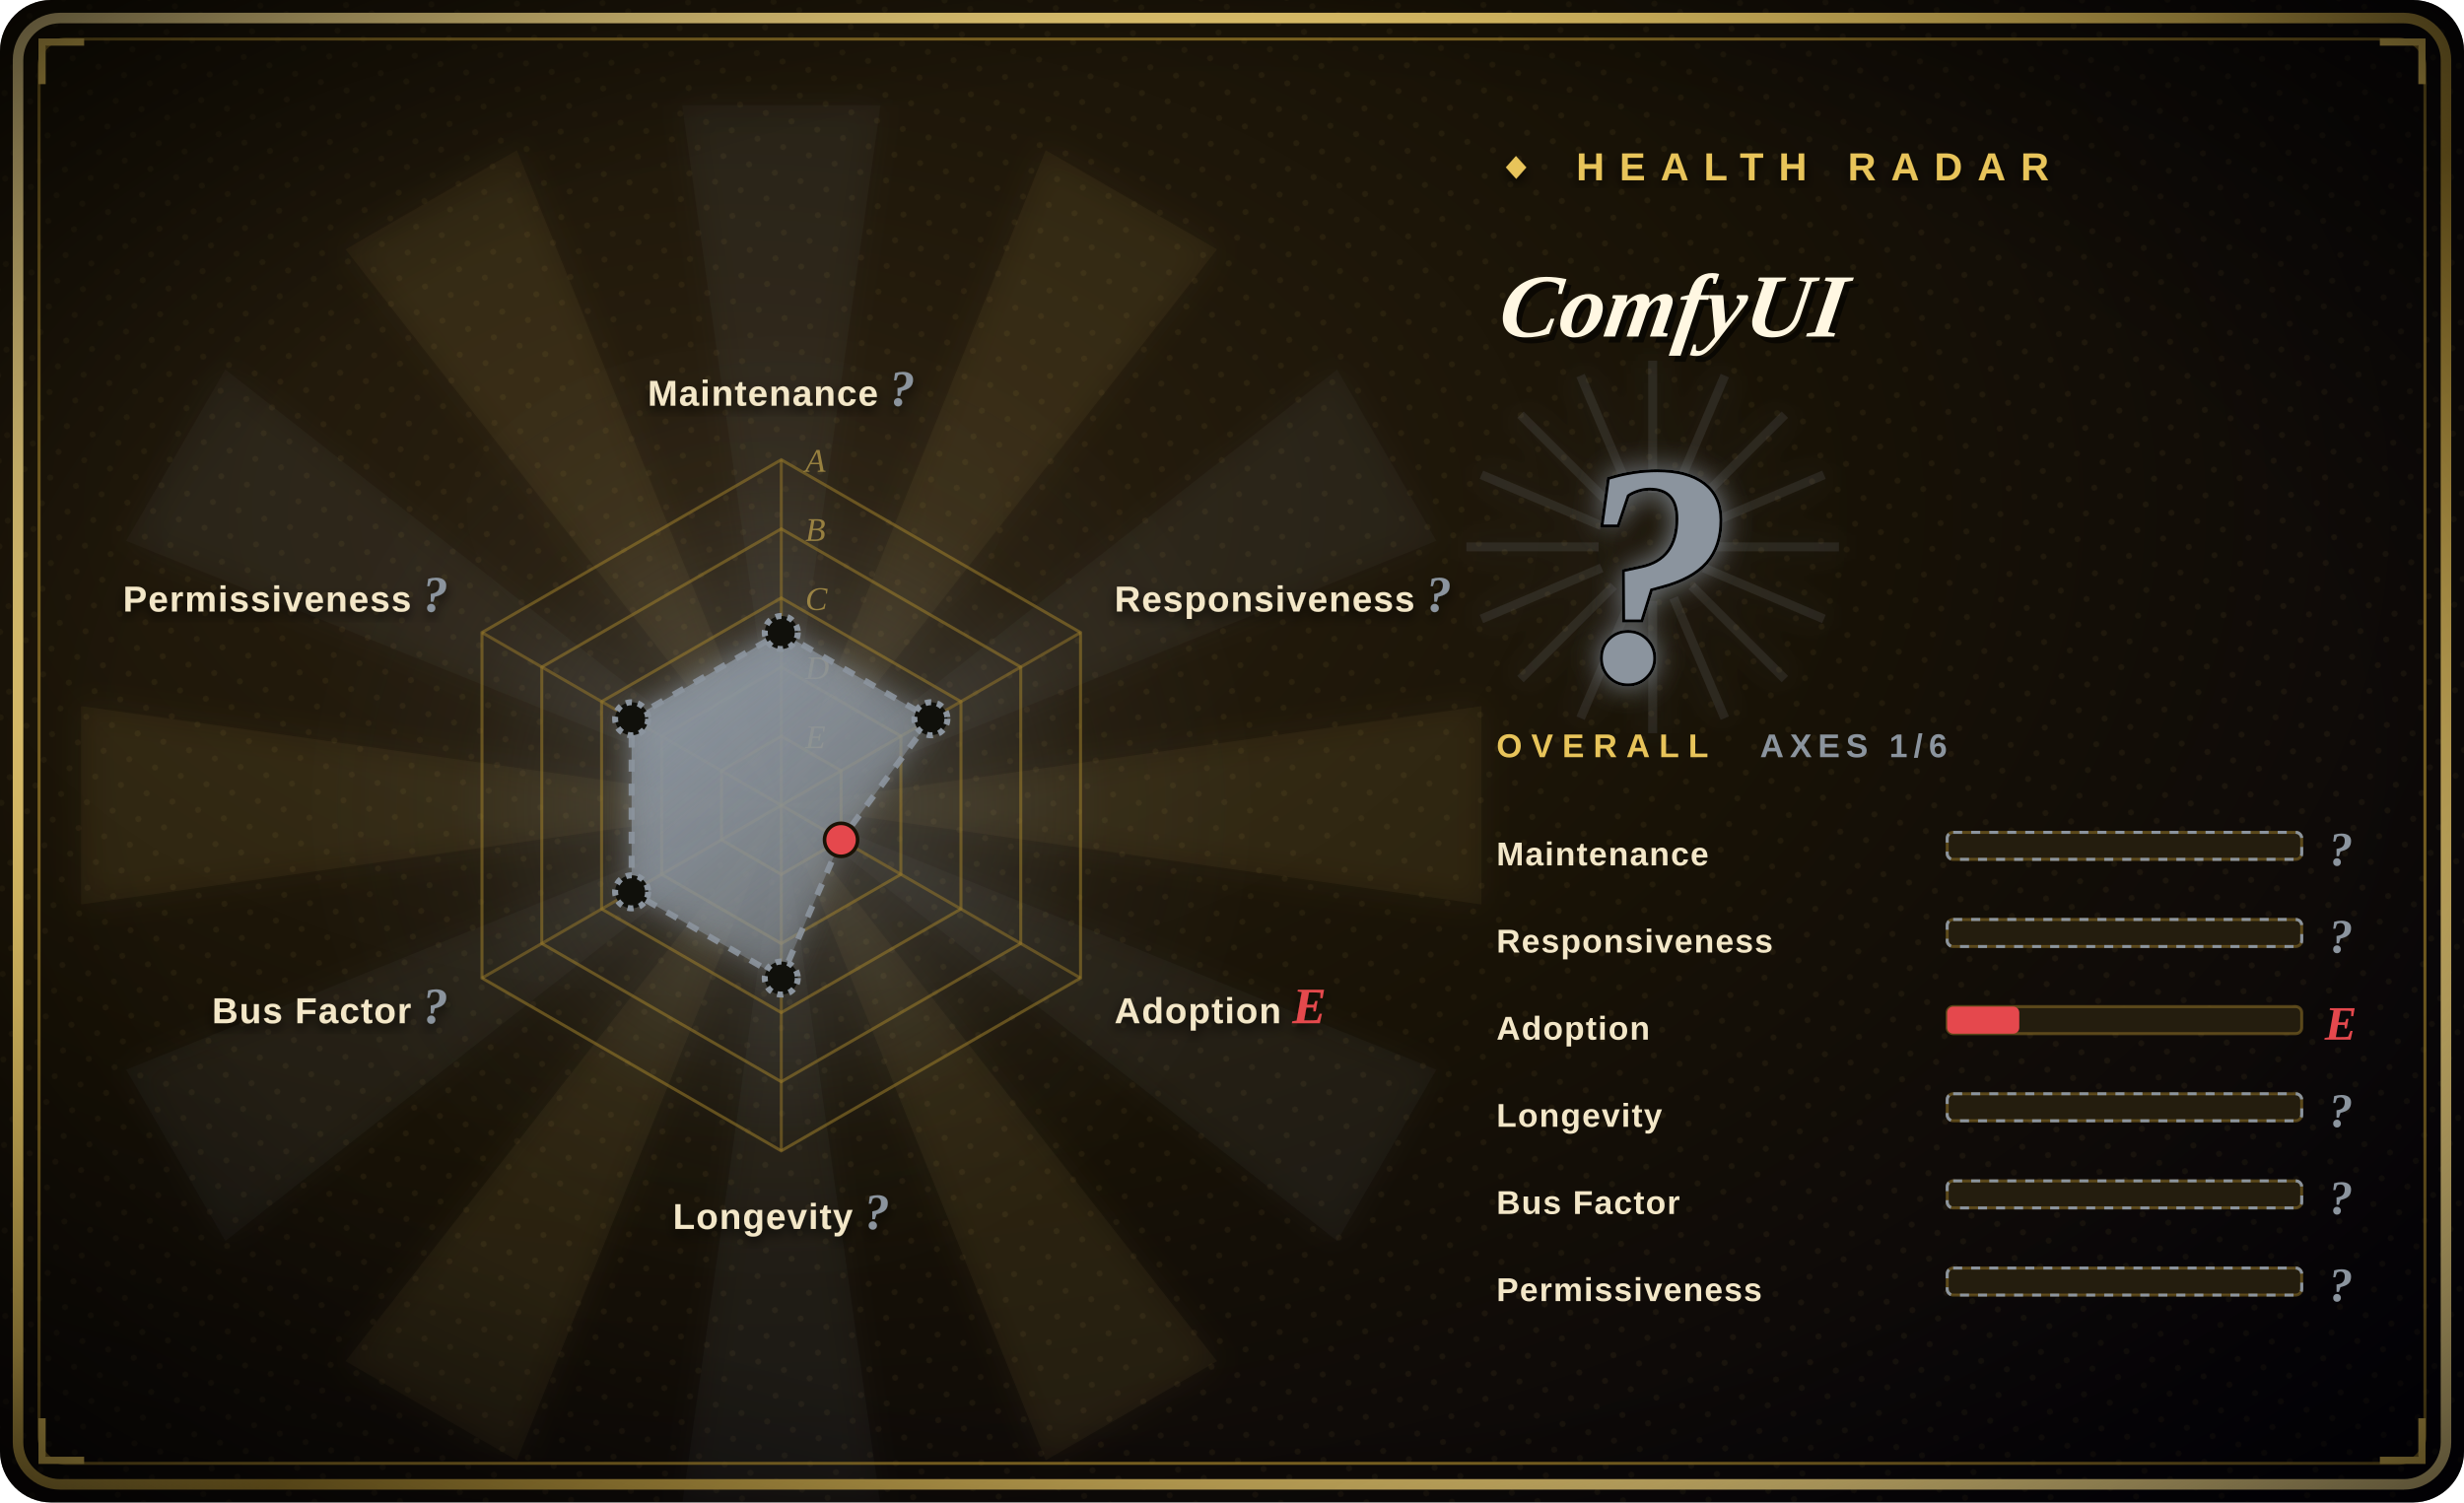
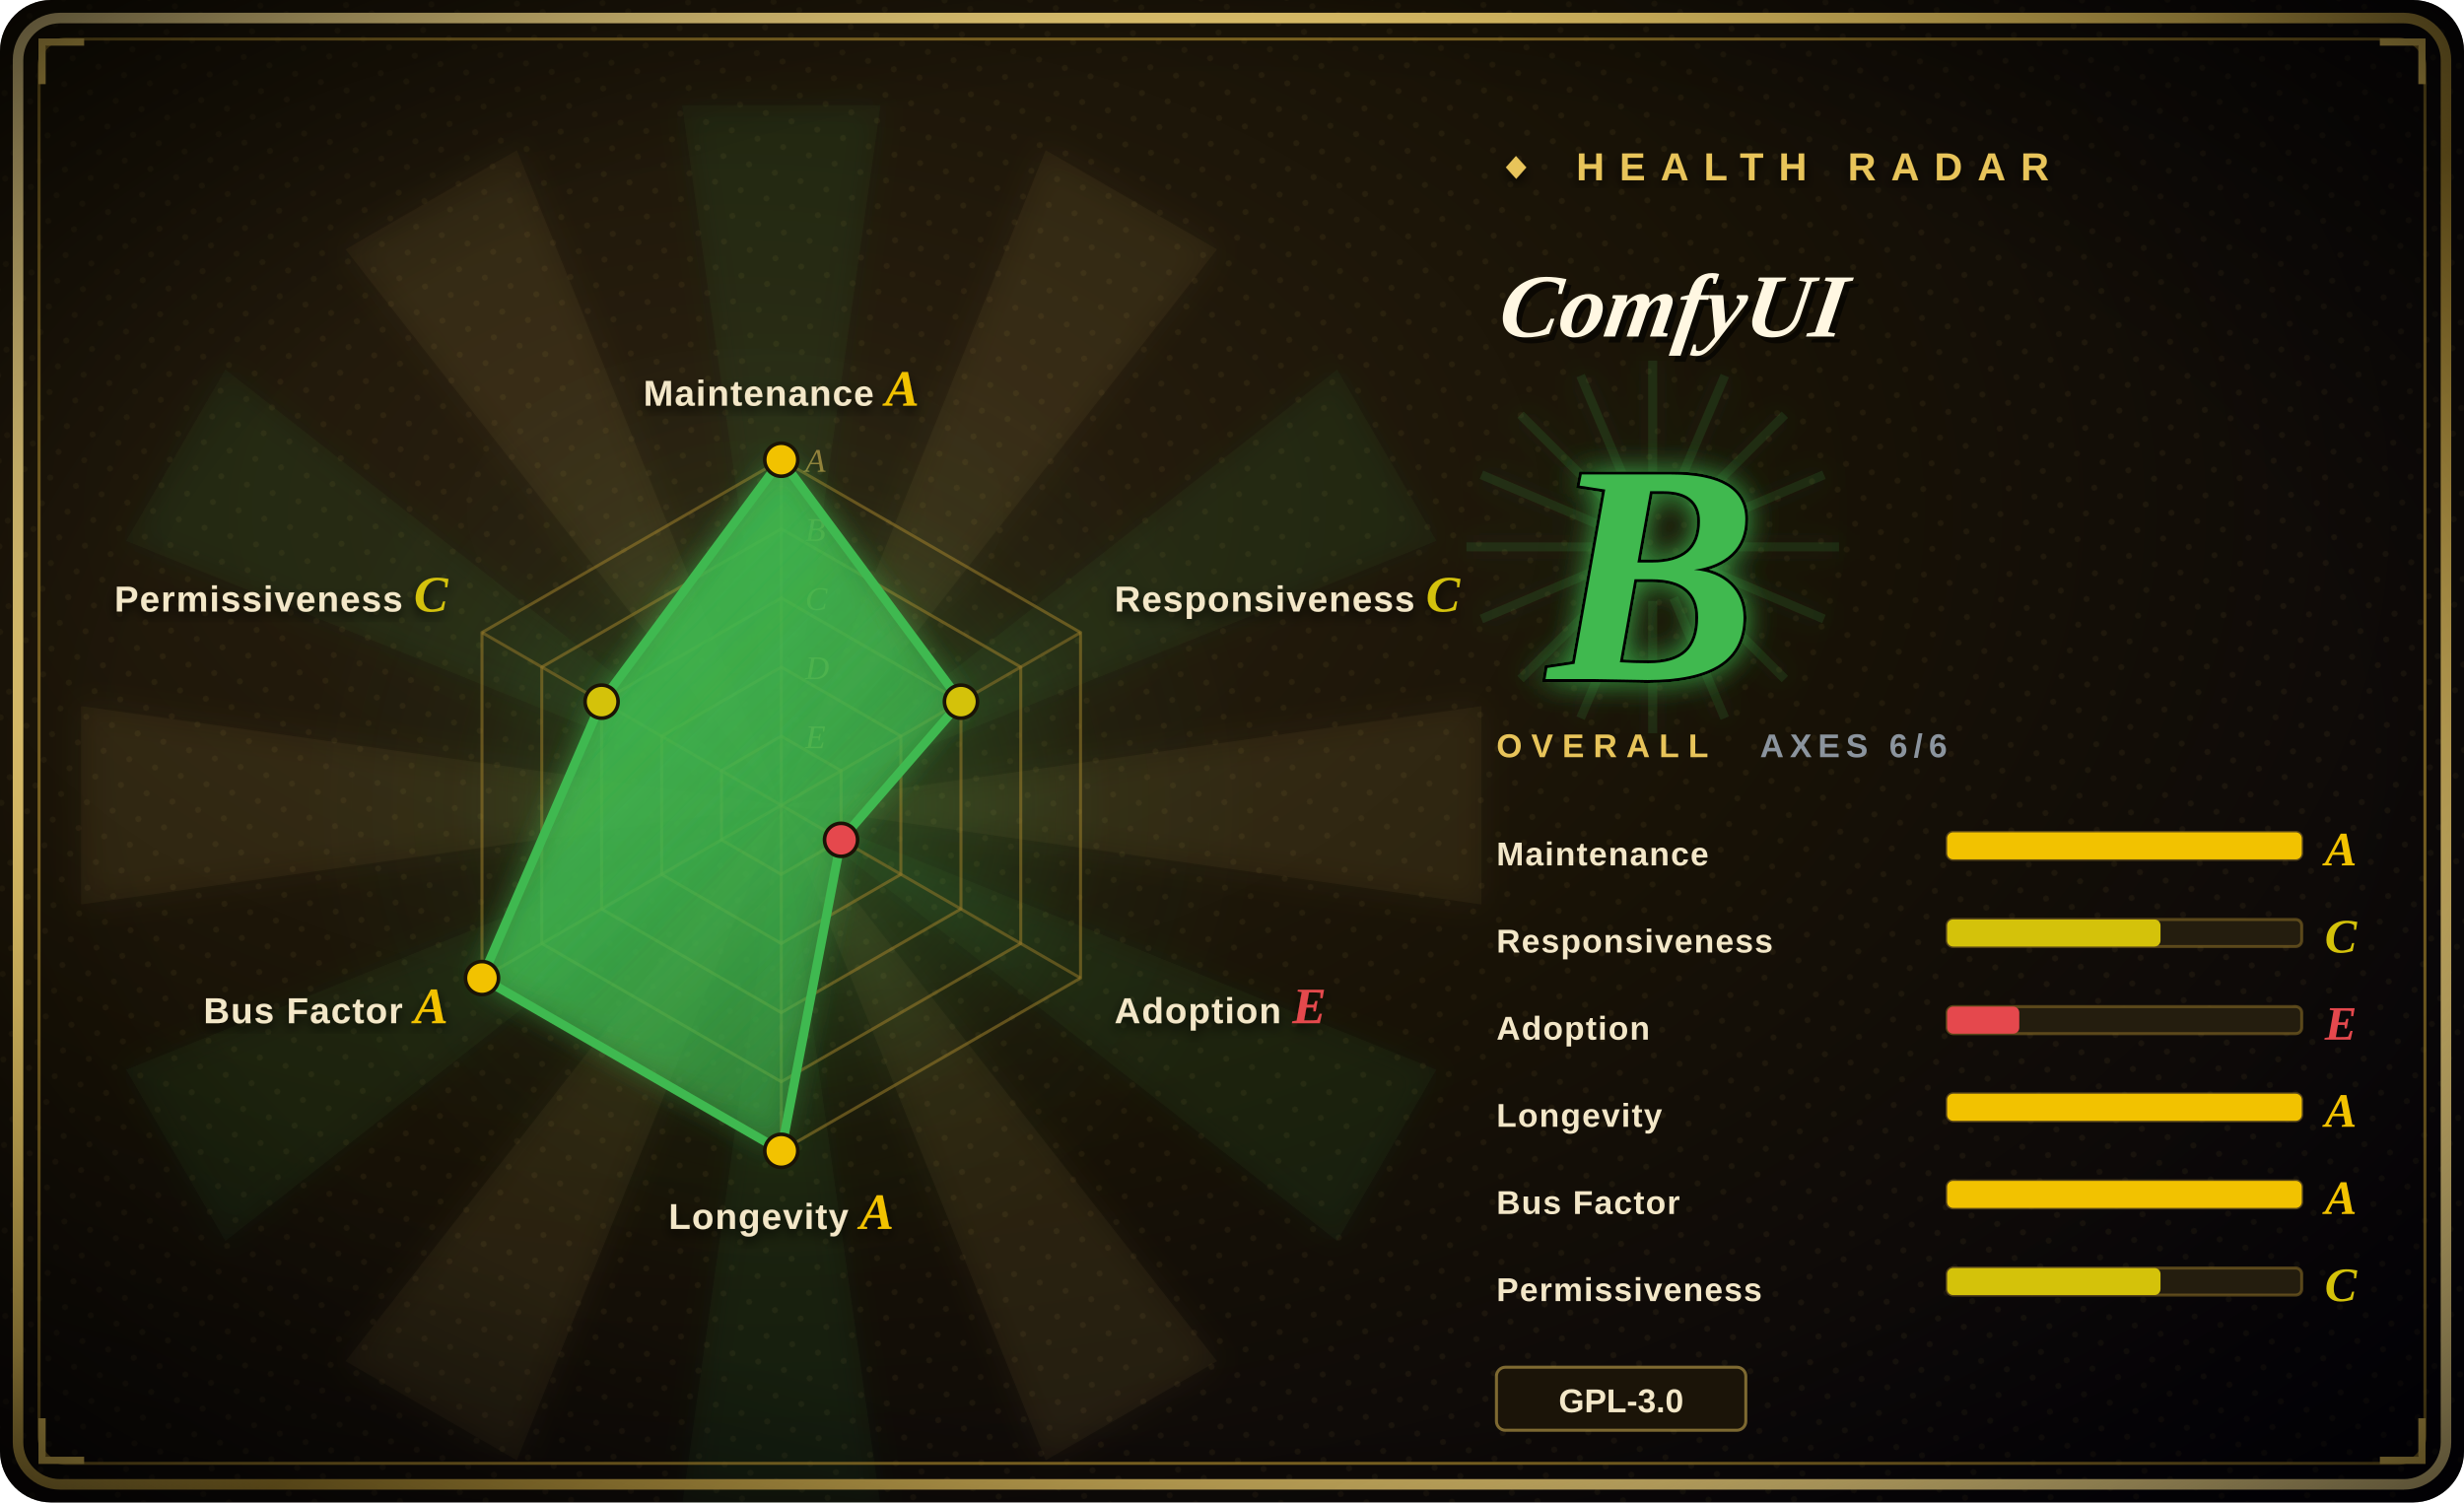
<svg xmlns="http://www.w3.org/2000/svg" width="820" height="500" viewBox="0 0 820 500">
  <defs>
    <radialGradient id="bg" cx="30%" cy="34%" r="90%">
      <stop offset="0%" stop-color="#2a2010" />
      <stop offset="48%" stop-color="#181206" />
      <stop offset="100%" stop-color="#05030a" />
    </radialGradient>
    <radialGradient id="vig" cx="50%" cy="50%" r="72%">
      <stop offset="62%" stop-color="#000000" stop-opacity="0" />
      <stop offset="100%" stop-color="#000000" stop-opacity="0.72" />
    </radialGradient>
    <linearGradient id="frame" x1="0" y1="0" x2="1" y2="1">
      <stop offset="0%" stop-color="#f6dd92" />
      <stop offset="45%" stop-color="#E8C45A" />
      <stop offset="55%" stop-color="#9c7d2a" />
      <stop offset="100%" stop-color="#f6dd92" />
    </linearGradient>
    <linearGradient id="poly" x1="0" y1="0" x2="0.7" y2="1">
-       <stop offset="0%" stop-color="#8B949E" stop-opacity="0.92" />
-       <stop offset="100%" stop-color="#8B949E" stop-opacity="0.34" />
+       <stop offset="0%" stop-color="#3FB950" stop-opacity="0.92" />
+       <stop offset="100%" stop-color="#3FB950" stop-opacity="0.34" />
    </linearGradient>
    <radialGradient id="halo" cx="50%" cy="50%" r="50%">
-       <stop offset="0%" stop-color="#8B949E" stop-opacity="0.34" />
-       <stop offset="68%" stop-color="#8B949E" stop-opacity="0.04" />
-       <stop offset="100%" stop-color="#8B949E" stop-opacity="0" />
+       <stop offset="0%" stop-color="#3FB950" stop-opacity="0.34" />
+       <stop offset="68%" stop-color="#3FB950" stop-opacity="0.04" />
+       <stop offset="100%" stop-color="#3FB950" stop-opacity="0" />
    </radialGradient>
    <filter id="glow" x="-60%" y="-60%" width="220%" height="220%">
      <feGaussianBlur stdDeviation="5" result="b" />
      <feMerge>
        <feMergeNode in="b" />
        <feMergeNode in="SourceGraphic" />
      </feMerge>
    </filter>
    <filter id="soft" x="-30%" y="-30%" width="160%" height="160%">
      <feDropShadow dx="0" dy="2" stdDeviation="2" flood-color="#000" flood-opacity="0.7" />
    </filter>
    <pattern id="halftone" width="9" height="9" patternUnits="userSpaceOnUse" patternTransform="rotate(18)">
      <circle cx="2" cy="2" r="1" fill="#E8C45A" fill-opacity="0.06" />
    </pattern>
  </defs>
  <rect width="820" height="500" rx="17" fill="url(#bg)" />
  <rect width="820" height="500" rx="17" fill="url(#halftone)" />
  <g opacity="0.5" filter="url(#glow)">
    <path d="M260,268 L493,235 L493,301 Z" fill="#E8C45A" fill-opacity="0.10" />
-     <path d="M260,268 L478,356 L445,413 Z" fill="#8B949E" fill-opacity="0.10" />
+     <path d="M260,268 L478,356 L445,413 Z" fill="#3FB950" fill-opacity="0.10" />
    <path d="M260,268 L405,453 L348,486 Z" fill="#E8C45A" fill-opacity="0.10" />
-     <path d="M260,268 L293,501 L227,501 Z" fill="#8B949E" fill-opacity="0.10" />
+     <path d="M260,268 L293,501 L227,501 Z" fill="#3FB950" fill-opacity="0.10" />
    <path d="M260,268 L172,486 L115,453 Z" fill="#E8C45A" fill-opacity="0.10" />
-     <path d="M260,268 L75,413 L42,356 Z" fill="#8B949E" fill-opacity="0.10" />
+     <path d="M260,268 L75,413 L42,356 Z" fill="#3FB950" fill-opacity="0.10" />
    <path d="M260,268 L27,301 L27,235 Z" fill="#E8C45A" fill-opacity="0.10" />
-     <path d="M260,268 L42,180 L75,123 Z" fill="#8B949E" fill-opacity="0.10" />
+     <path d="M260,268 L42,180 L75,123 Z" fill="#3FB950" fill-opacity="0.10" />
    <path d="M260,268 L115,83 L172,50 Z" fill="#E8C45A" fill-opacity="0.10" />
-     <path d="M260,268 L227,35 L293,35 Z" fill="#8B949E" fill-opacity="0.10" />
+     <path d="M260,268 L227,35 L293,35 Z" fill="#3FB950" fill-opacity="0.10" />
    <path d="M260,268 L348,50 L405,83 Z" fill="#E8C45A" fill-opacity="0.10" />
-     <path d="M260,268 L445,123 L478,180 Z" fill="#8B949E" fill-opacity="0.10" />
+     <path d="M260,268 L445,123 L478,180 Z" fill="#3FB950" fill-opacity="0.10" />
  </g>
  <circle cx="260" cy="268" r="161" fill="url(#halo)" />
  <rect x="6" y="6" width="808" height="488" rx="14" fill="none" stroke="url(#frame)" stroke-width="3.5" />
  <rect x="13" y="13" width="794" height="474" rx="9" fill="none" stroke="#9c7d2a" stroke-width="1" stroke-opacity="0.8" />
  <path d="M14,28 L14,14 L28,14" fill="none" stroke="#E8C45A" stroke-width="2.4" />
  <path d="M806,28 L806,14 L792,14" fill="none" stroke="#E8C45A" stroke-width="2.4" />
  <path d="M14,472 L14,486 L28,486" fill="none" stroke="#E8C45A" stroke-width="2.4" />
  <path d="M806,472 L806,486 L792,486" fill="none" stroke="#E8C45A" stroke-width="2.4" />
  <rect width="820" height="500" rx="17" fill="url(#vig)" />
  <polygon points="260.0,153.0 359.6,210.5 359.6,325.5 260.0,383.0 160.4,325.5 160.4,210.5" fill="none" stroke="#9c7d2a" stroke-opacity="0.55" stroke-width="1" />
  <polygon points="260.0,176.0 339.7,222.0 339.7,314.0 260.0,360.0 180.3,314.0 180.3,222.0" fill="none" stroke="#9c7d2a" stroke-opacity="0.55" stroke-width="1" />
  <polygon points="260.0,199.0 319.8,233.5 319.8,302.5 260.0,337.0 200.2,302.5 200.2,233.5" fill="none" stroke="#9c7d2a" stroke-opacity="0.55" stroke-width="1" />
  <polygon points="260.0,222.0 299.8,245.0 299.8,291.0 260.0,314.0 220.2,291.0 220.2,245.0" fill="none" stroke="#9c7d2a" stroke-opacity="0.55" stroke-width="1" />
  <polygon points="260.0,245.0 279.9,256.5 279.9,279.5 260.0,291.0 240.1,279.5 240.1,256.5" fill="none" stroke="#9c7d2a" stroke-opacity="0.55" stroke-width="1" />
  <line x1="260" y1="268" x2="260.0" y2="153.0" stroke="#9c7d2a" stroke-opacity="0.5" stroke-width="1" />
  <line x1="260" y1="268" x2="359.6" y2="210.5" stroke="#9c7d2a" stroke-opacity="0.5" stroke-width="1" />
  <line x1="260" y1="268" x2="359.6" y2="325.5" stroke="#9c7d2a" stroke-opacity="0.5" stroke-width="1" />
  <line x1="260" y1="268" x2="260.0" y2="383.0" stroke="#9c7d2a" stroke-opacity="0.5" stroke-width="1" />
  <line x1="260" y1="268" x2="160.4" y2="325.5" stroke="#9c7d2a" stroke-opacity="0.5" stroke-width="1" />
  <line x1="260" y1="268" x2="160.4" y2="210.5" stroke="#9c7d2a" stroke-opacity="0.5" stroke-width="1" />
  <text x="268" y="157.0" font-size="11" font-style="italic" fill="#E8C45A" fill-opacity="0.55" font-family="'Georgia','Times New Roman',serif">A</text>
  <text x="268" y="180.0" font-size="11" font-style="italic" fill="#E8C45A" fill-opacity="0.55" font-family="'Georgia','Times New Roman',serif">B</text>
  <text x="268" y="203.0" font-size="11" font-style="italic" fill="#E8C45A" fill-opacity="0.55" font-family="'Georgia','Times New Roman',serif">C</text>
  <text x="268" y="226.0" font-size="11" font-style="italic" fill="#E8C45A" fill-opacity="0.55" font-family="'Georgia','Times New Roman',serif">D</text>
  <text x="268" y="249.0" font-size="11" font-style="italic" fill="#E8C45A" fill-opacity="0.55" font-family="'Georgia','Times New Roman',serif">E</text>
-   <polygon points="260.0,210.5 309.8,239.2 279.9,279.5 260.0,325.5 210.2,296.8 210.2,239.2" fill="url(#poly)" filter="url(#glow)" />
-   <line x1="260.0" y1="210.5" x2="309.8" y2="239.2" stroke="#8B949E" stroke-width="2" stroke-dasharray="4 4" stroke-opacity="0.92" />
-   <line x1="309.8" y1="239.2" x2="279.9" y2="279.5" stroke="#8B949E" stroke-width="2" stroke-dasharray="4 4" stroke-opacity="0.92" />
-   <line x1="279.9" y1="279.5" x2="260.0" y2="325.5" stroke="#8B949E" stroke-width="2" stroke-dasharray="4 4" stroke-opacity="0.92" />
-   <line x1="260.0" y1="325.5" x2="210.2" y2="296.8" stroke="#8B949E" stroke-width="2" stroke-dasharray="4 4" stroke-opacity="0.92" />
-   <line x1="210.2" y1="296.8" x2="210.2" y2="239.2" stroke="#8B949E" stroke-width="2" stroke-dasharray="4 4" stroke-opacity="0.92" />
-   <line x1="210.2" y1="239.2" x2="260.0" y2="210.5" stroke="#8B949E" stroke-width="2" stroke-dasharray="4 4" stroke-opacity="0.92" />
-   <circle cx="260.0" cy="210.5" r="5.5" fill="#10100b" stroke="#8B949E" stroke-width="2" stroke-dasharray="2 2" />
-   <circle cx="309.8" cy="239.2" r="5.5" fill="#10100b" stroke="#8B949E" stroke-width="2" stroke-dasharray="2 2" />
+   <polygon points="260.0,153.0 319.8,233.5 279.9,279.5 260.0,383.0 160.4,325.5 200.2,233.5" fill="url(#poly)" filter="url(#glow)" />
+   <line x1="260.0" y1="153.0" x2="319.8" y2="233.5" stroke="#3FB950" stroke-width="3" />
+   <line x1="319.8" y1="233.5" x2="279.9" y2="279.5" stroke="#3FB950" stroke-width="3" />
+   <line x1="279.9" y1="279.5" x2="260.0" y2="383.0" stroke="#3FB950" stroke-width="3" />
+   <line x1="260.0" y1="383.0" x2="160.4" y2="325.5" stroke="#3FB950" stroke-width="3" />
+   <line x1="160.4" y1="325.5" x2="200.2" y2="233.5" stroke="#3FB950" stroke-width="3" />
+   <line x1="200.2" y1="233.5" x2="260.0" y2="153.0" stroke="#3FB950" stroke-width="3" />
+   <circle cx="260.0" cy="153.0" r="5.5" fill="#F2C200" stroke="#1a1306" stroke-width="1.2" />
+   <circle cx="319.8" cy="233.5" r="5.5" fill="#D4C20A" stroke="#1a1306" stroke-width="1.2" />
  <circle cx="279.9" cy="279.5" r="5.5" fill="#E5484D" stroke="#1a1306" stroke-width="1.2" />
-   <circle cx="260.0" cy="325.5" r="5.5" fill="#10100b" stroke="#8B949E" stroke-width="2" stroke-dasharray="2 2" />
-   <circle cx="210.2" cy="296.8" r="5.5" fill="#10100b" stroke="#8B949E" stroke-width="2" stroke-dasharray="2 2" />
-   <circle cx="210.2" cy="239.2" r="5.5" fill="#10100b" stroke="#8B949E" stroke-width="2" stroke-dasharray="2 2" />
-   <text x="260.0" y="135.0" font-size="12" font-weight="900" fill="#f3e7c8" text-anchor="middle" font-family="'Arial Black','Helvetica Neue',Arial,sans-serif" letter-spacing="0.4" filter="url(#soft)">Maintenance <tspan fill="#8B949E" font-family="'Georgia','Times New Roman',serif" font-style="italic" font-size="17">?</tspan>
+   <circle cx="260.0" cy="383.0" r="5.5" fill="#F2C200" stroke="#1a1306" stroke-width="1.2" />
+   <circle cx="160.4" cy="325.5" r="5.5" fill="#F2C200" stroke="#1a1306" stroke-width="1.2" />
+   <circle cx="200.2" cy="233.5" r="5.5" fill="#D4C20A" stroke="#1a1306" stroke-width="1.2" />
+   <text x="260.0" y="135.0" font-size="12" font-weight="900" fill="#f3e7c8" text-anchor="middle" font-family="'Arial Black','Helvetica Neue',Arial,sans-serif" letter-spacing="0.4" filter="url(#soft)">Maintenance <tspan fill="#F2C200" font-family="'Georgia','Times New Roman',serif" font-style="italic" font-size="17">A</tspan>
  </text>
-   <text x="370.9" y="203.5" font-size="12" font-weight="900" fill="#f3e7c8" text-anchor="start" font-family="'Arial Black','Helvetica Neue',Arial,sans-serif" letter-spacing="0.4" filter="url(#soft)">Responsiveness <tspan fill="#8B949E" font-family="'Georgia','Times New Roman',serif" font-style="italic" font-size="17">?</tspan>
+   <text x="370.9" y="203.5" font-size="12" font-weight="900" fill="#f3e7c8" text-anchor="start" font-family="'Arial Black','Helvetica Neue',Arial,sans-serif" letter-spacing="0.4" filter="url(#soft)">Responsiveness <tspan fill="#D4C20A" font-family="'Georgia','Times New Roman',serif" font-style="italic" font-size="17">C</tspan>
  </text>
  <text x="370.9" y="340.5" font-size="12" font-weight="900" fill="#f3e7c8" text-anchor="start" font-family="'Arial Black','Helvetica Neue',Arial,sans-serif" letter-spacing="0.4" filter="url(#soft)">Adoption <tspan fill="#E5484D" font-family="'Georgia','Times New Roman',serif" font-style="italic" font-size="17">E</tspan>
  </text>
-   <text x="260.0" y="409.0" font-size="12" font-weight="900" fill="#f3e7c8" text-anchor="middle" font-family="'Arial Black','Helvetica Neue',Arial,sans-serif" letter-spacing="0.4" filter="url(#soft)">Longevity <tspan fill="#8B949E" font-family="'Georgia','Times New Roman',serif" font-style="italic" font-size="17">?</tspan>
+   <text x="260.0" y="409.0" font-size="12" font-weight="900" fill="#f3e7c8" text-anchor="middle" font-family="'Arial Black','Helvetica Neue',Arial,sans-serif" letter-spacing="0.4" filter="url(#soft)">Longevity <tspan fill="#F2C200" font-family="'Georgia','Times New Roman',serif" font-style="italic" font-size="17">A</tspan>
  </text>
-   <text x="149.1" y="340.5" font-size="12" font-weight="900" fill="#f3e7c8" text-anchor="end" font-family="'Arial Black','Helvetica Neue',Arial,sans-serif" letter-spacing="0.4" filter="url(#soft)">Bus Factor <tspan fill="#8B949E" font-family="'Georgia','Times New Roman',serif" font-style="italic" font-size="17">?</tspan>
+   <text x="149.1" y="340.5" font-size="12" font-weight="900" fill="#f3e7c8" text-anchor="end" font-family="'Arial Black','Helvetica Neue',Arial,sans-serif" letter-spacing="0.4" filter="url(#soft)">Bus Factor <tspan fill="#F2C200" font-family="'Georgia','Times New Roman',serif" font-style="italic" font-size="17">A</tspan>
  </text>
-   <text x="149.1" y="203.5" font-size="12" font-weight="900" fill="#f3e7c8" text-anchor="end" font-family="'Arial Black','Helvetica Neue',Arial,sans-serif" letter-spacing="0.4" filter="url(#soft)">Permissiveness <tspan fill="#8B949E" font-family="'Georgia','Times New Roman',serif" font-style="italic" font-size="17">?</tspan>
+   <text x="149.1" y="203.5" font-size="12" font-weight="900" fill="#f3e7c8" text-anchor="end" font-family="'Arial Black','Helvetica Neue',Arial,sans-serif" letter-spacing="0.4" filter="url(#soft)">Permissiveness <tspan fill="#D4C20A" font-family="'Georgia','Times New Roman',serif" font-style="italic" font-size="17">C</tspan>
  </text>
  <text x="498" y="60" font-size="13" letter-spacing="5" fill="#E8C45A" font-weight="900" font-family="'Arial Black','Helvetica Neue',Arial,sans-serif" filter="url(#soft)">◆ HEALTH RADAR</text>
  <g transform="translate(498,112) skewX(-9)">
    <text x="2" y="2" font-size="30" font-weight="900" font-style="italic" fill="#000" fill-opacity="0.6" font-family="'Georgia','Times New Roman',serif">ComfyUI</text>
    <text x="0" y="0" font-size="30" font-weight="900" font-style="italic" fill="#fff7e2" font-family="'Georgia','Times New Roman',serif">ComfyUI</text>
  </g>
  <line x1="498" y1="124" x2="648" y2="124" stroke="url(#frame)" stroke-width="2" />
  <g opacity="0.85" filter="url(#glow)">
-     <line x1="568" y1="182" x2="612" y2="182" stroke="#8B949E" stroke-opacity="0.16" stroke-width="3" />
-     <line x1="567" y1="189" x2="607" y2="206" stroke="#8B949E" stroke-opacity="0.16" stroke-width="3" />
-     <line x1="563" y1="195" x2="594" y2="226" stroke="#8B949E" stroke-opacity="0.16" stroke-width="3" />
-     <line x1="557" y1="199" x2="574" y2="239" stroke="#8B949E" stroke-opacity="0.16" stroke-width="3" />
-     <line x1="550" y1="200" x2="550" y2="244" stroke="#8B949E" stroke-opacity="0.16" stroke-width="3" />
-     <line x1="543" y1="199" x2="526" y2="239" stroke="#8B949E" stroke-opacity="0.16" stroke-width="3" />
-     <line x1="537" y1="195" x2="506" y2="226" stroke="#8B949E" stroke-opacity="0.16" stroke-width="3" />
-     <line x1="533" y1="189" x2="493" y2="206" stroke="#8B949E" stroke-opacity="0.16" stroke-width="3" />
-     <line x1="532" y1="182" x2="488" y2="182" stroke="#8B949E" stroke-opacity="0.16" stroke-width="3" />
-     <line x1="533" y1="175" x2="493" y2="158" stroke="#8B949E" stroke-opacity="0.16" stroke-width="3" />
-     <line x1="537" y1="169" x2="506" y2="138" stroke="#8B949E" stroke-opacity="0.16" stroke-width="3" />
-     <line x1="543" y1="165" x2="526" y2="125" stroke="#8B949E" stroke-opacity="0.16" stroke-width="3" />
-     <line x1="550" y1="164" x2="550" y2="120" stroke="#8B949E" stroke-opacity="0.16" stroke-width="3" />
-     <line x1="557" y1="165" x2="574" y2="125" stroke="#8B949E" stroke-opacity="0.16" stroke-width="3" />
-     <line x1="563" y1="169" x2="594" y2="138" stroke="#8B949E" stroke-opacity="0.16" stroke-width="3" />
-     <line x1="567" y1="175" x2="607" y2="158" stroke="#8B949E" stroke-opacity="0.16" stroke-width="3" />
+     <line x1="568" y1="182" x2="612" y2="182" stroke="#3FB950" stroke-opacity="0.16" stroke-width="3" />
+     <line x1="567" y1="189" x2="607" y2="206" stroke="#3FB950" stroke-opacity="0.16" stroke-width="3" />
+     <line x1="563" y1="195" x2="594" y2="226" stroke="#3FB950" stroke-opacity="0.16" stroke-width="3" />
+     <line x1="557" y1="199" x2="574" y2="239" stroke="#3FB950" stroke-opacity="0.16" stroke-width="3" />
+     <line x1="550" y1="200" x2="550" y2="244" stroke="#3FB950" stroke-opacity="0.16" stroke-width="3" />
+     <line x1="543" y1="199" x2="526" y2="239" stroke="#3FB950" stroke-opacity="0.16" stroke-width="3" />
+     <line x1="537" y1="195" x2="506" y2="226" stroke="#3FB950" stroke-opacity="0.16" stroke-width="3" />
+     <line x1="533" y1="189" x2="493" y2="206" stroke="#3FB950" stroke-opacity="0.16" stroke-width="3" />
+     <line x1="532" y1="182" x2="488" y2="182" stroke="#3FB950" stroke-opacity="0.16" stroke-width="3" />
+     <line x1="533" y1="175" x2="493" y2="158" stroke="#3FB950" stroke-opacity="0.16" stroke-width="3" />
+     <line x1="537" y1="169" x2="506" y2="138" stroke="#3FB950" stroke-opacity="0.16" stroke-width="3" />
+     <line x1="543" y1="165" x2="526" y2="125" stroke="#3FB950" stroke-opacity="0.16" stroke-width="3" />
+     <line x1="550" y1="164" x2="550" y2="120" stroke="#3FB950" stroke-opacity="0.16" stroke-width="3" />
+     <line x1="557" y1="165" x2="574" y2="125" stroke="#3FB950" stroke-opacity="0.16" stroke-width="3" />
+     <line x1="563" y1="169" x2="594" y2="138" stroke="#3FB950" stroke-opacity="0.16" stroke-width="3" />
+     <line x1="567" y1="175" x2="607" y2="158" stroke="#3FB950" stroke-opacity="0.16" stroke-width="3" />
  </g>
-   <text x="550" y="226" font-size="104" font-weight="900" font-style="italic" text-anchor="middle" fill="#8B949E" stroke="#000" stroke-width="2" paint-order="stroke" font-family="'Georgia','Times New Roman',serif" filter="url(#glow)">?</text>
+   <text x="550" y="226" font-size="104" font-weight="900" font-style="italic" text-anchor="middle" fill="#3FB950" stroke="#000" stroke-width="2" paint-order="stroke" font-family="'Georgia','Times New Roman',serif" filter="url(#glow)">B</text>
  <text x="498" y="252" font-size="11" letter-spacing="3" fill="#E8C45A" font-family="'Arial Black','Helvetica Neue',Arial,sans-serif" font-weight="900">OVERALL</text>
-   <text x="648" y="252" font-size="11" letter-spacing="2" fill="#8B949E" font-family="'Arial Black','Helvetica Neue',Arial,sans-serif" font-weight="900" text-anchor="end">AXES 1/6</text>
+   <text x="648" y="252" font-size="11" letter-spacing="2" fill="#8B949E" font-family="'Arial Black','Helvetica Neue',Arial,sans-serif" font-weight="900" text-anchor="end">AXES 6/6</text>
  <text x="498" y="288" font-size="11" font-weight="900" fill="#f3e7c8" font-family="'Arial Black','Helvetica Neue',Arial,sans-serif" letter-spacing="0.4">Maintenance</text>
  <rect x="648" y="277" width="118" height="9" rx="2" fill="#241d0e" stroke="#9c7d2a" stroke-opacity="0.5" />
-   <rect x="648" y="277" width="118" height="9" rx="2" fill="none" stroke="#8B949E" stroke-dasharray="3 3" />
-   <text x="779" y="288" font-size="16" font-weight="900" font-style="italic" fill="#8B949E" font-family="'Georgia','Times New Roman',serif" text-anchor="middle">?</text>
+   <rect x="648" y="277" width="118" height="9" rx="2" fill="#F2C200" />
+   <text x="779" y="288" font-size="16" font-weight="900" font-style="italic" fill="#F2C200" font-family="'Georgia','Times New Roman',serif" text-anchor="middle">A</text>
  <text x="498" y="317" font-size="11" font-weight="900" fill="#f3e7c8" font-family="'Arial Black','Helvetica Neue',Arial,sans-serif" letter-spacing="0.4">Responsiveness</text>
  <rect x="648" y="306" width="118" height="9" rx="2" fill="#241d0e" stroke="#9c7d2a" stroke-opacity="0.5" />
-   <rect x="648" y="306" width="118" height="9" rx="2" fill="none" stroke="#8B949E" stroke-dasharray="3 3" />
-   <text x="779" y="317" font-size="16" font-weight="900" font-style="italic" fill="#8B949E" font-family="'Georgia','Times New Roman',serif" text-anchor="middle">?</text>
+   <rect x="648" y="306" width="71" height="9" rx="2" fill="#D4C20A" />
+   <text x="779" y="317" font-size="16" font-weight="900" font-style="italic" fill="#D4C20A" font-family="'Georgia','Times New Roman',serif" text-anchor="middle">C</text>
  <text x="498" y="346" font-size="11" font-weight="900" fill="#f3e7c8" font-family="'Arial Black','Helvetica Neue',Arial,sans-serif" letter-spacing="0.4">Adoption</text>
  <rect x="648" y="335" width="118" height="9" rx="2" fill="#241d0e" stroke="#9c7d2a" stroke-opacity="0.5" />
  <rect x="648" y="335" width="24" height="9" rx="2" fill="#E5484D" />
  <text x="779" y="346" font-size="16" font-weight="900" font-style="italic" fill="#E5484D" font-family="'Georgia','Times New Roman',serif" text-anchor="middle">E</text>
  <text x="498" y="375" font-size="11" font-weight="900" fill="#f3e7c8" font-family="'Arial Black','Helvetica Neue',Arial,sans-serif" letter-spacing="0.4">Longevity</text>
  <rect x="648" y="364" width="118" height="9" rx="2" fill="#241d0e" stroke="#9c7d2a" stroke-opacity="0.5" />
-   <rect x="648" y="364" width="118" height="9" rx="2" fill="none" stroke="#8B949E" stroke-dasharray="3 3" />
-   <text x="779" y="375" font-size="16" font-weight="900" font-style="italic" fill="#8B949E" font-family="'Georgia','Times New Roman',serif" text-anchor="middle">?</text>
+   <rect x="648" y="364" width="118" height="9" rx="2" fill="#F2C200" />
+   <text x="779" y="375" font-size="16" font-weight="900" font-style="italic" fill="#F2C200" font-family="'Georgia','Times New Roman',serif" text-anchor="middle">A</text>
  <text x="498" y="404" font-size="11" font-weight="900" fill="#f3e7c8" font-family="'Arial Black','Helvetica Neue',Arial,sans-serif" letter-spacing="0.4">Bus Factor</text>
  <rect x="648" y="393" width="118" height="9" rx="2" fill="#241d0e" stroke="#9c7d2a" stroke-opacity="0.5" />
-   <rect x="648" y="393" width="118" height="9" rx="2" fill="none" stroke="#8B949E" stroke-dasharray="3 3" />
-   <text x="779" y="404" font-size="16" font-weight="900" font-style="italic" fill="#8B949E" font-family="'Georgia','Times New Roman',serif" text-anchor="middle">?</text>
+   <rect x="648" y="393" width="118" height="9" rx="2" fill="#F2C200" />
+   <text x="779" y="404" font-size="16" font-weight="900" font-style="italic" fill="#F2C200" font-family="'Georgia','Times New Roman',serif" text-anchor="middle">A</text>
  <text x="498" y="433" font-size="11" font-weight="900" fill="#f3e7c8" font-family="'Arial Black','Helvetica Neue',Arial,sans-serif" letter-spacing="0.4">Permissiveness</text>
  <rect x="648" y="422" width="118" height="9" rx="2" fill="#241d0e" stroke="#9c7d2a" stroke-opacity="0.5" />
-   <rect x="648" y="422" width="118" height="9" rx="2" fill="none" stroke="#8B949E" stroke-dasharray="3 3" />
-   <text x="779" y="433" font-size="16" font-weight="900" font-style="italic" fill="#8B949E" font-family="'Georgia','Times New Roman',serif" text-anchor="middle">?</text>
+   <rect x="648" y="422" width="71" height="9" rx="2" fill="#D4C20A" />
+   <text x="779" y="433" font-size="16" font-weight="900" font-style="italic" fill="#D4C20A" font-family="'Georgia','Times New Roman',serif" text-anchor="middle">C</text>
+   <rect x="498" y="455" width="83" height="21" rx="3" fill="#1b1408" stroke="#E8C45A" stroke-opacity="0.5" />
+   <text x="539.5" y="470" font-size="11" font-weight="700" fill="#f3e7c8" text-anchor="middle" font-family="'Arial Black','Helvetica Neue',Arial,sans-serif">GPL-3.0</text>
</svg>
